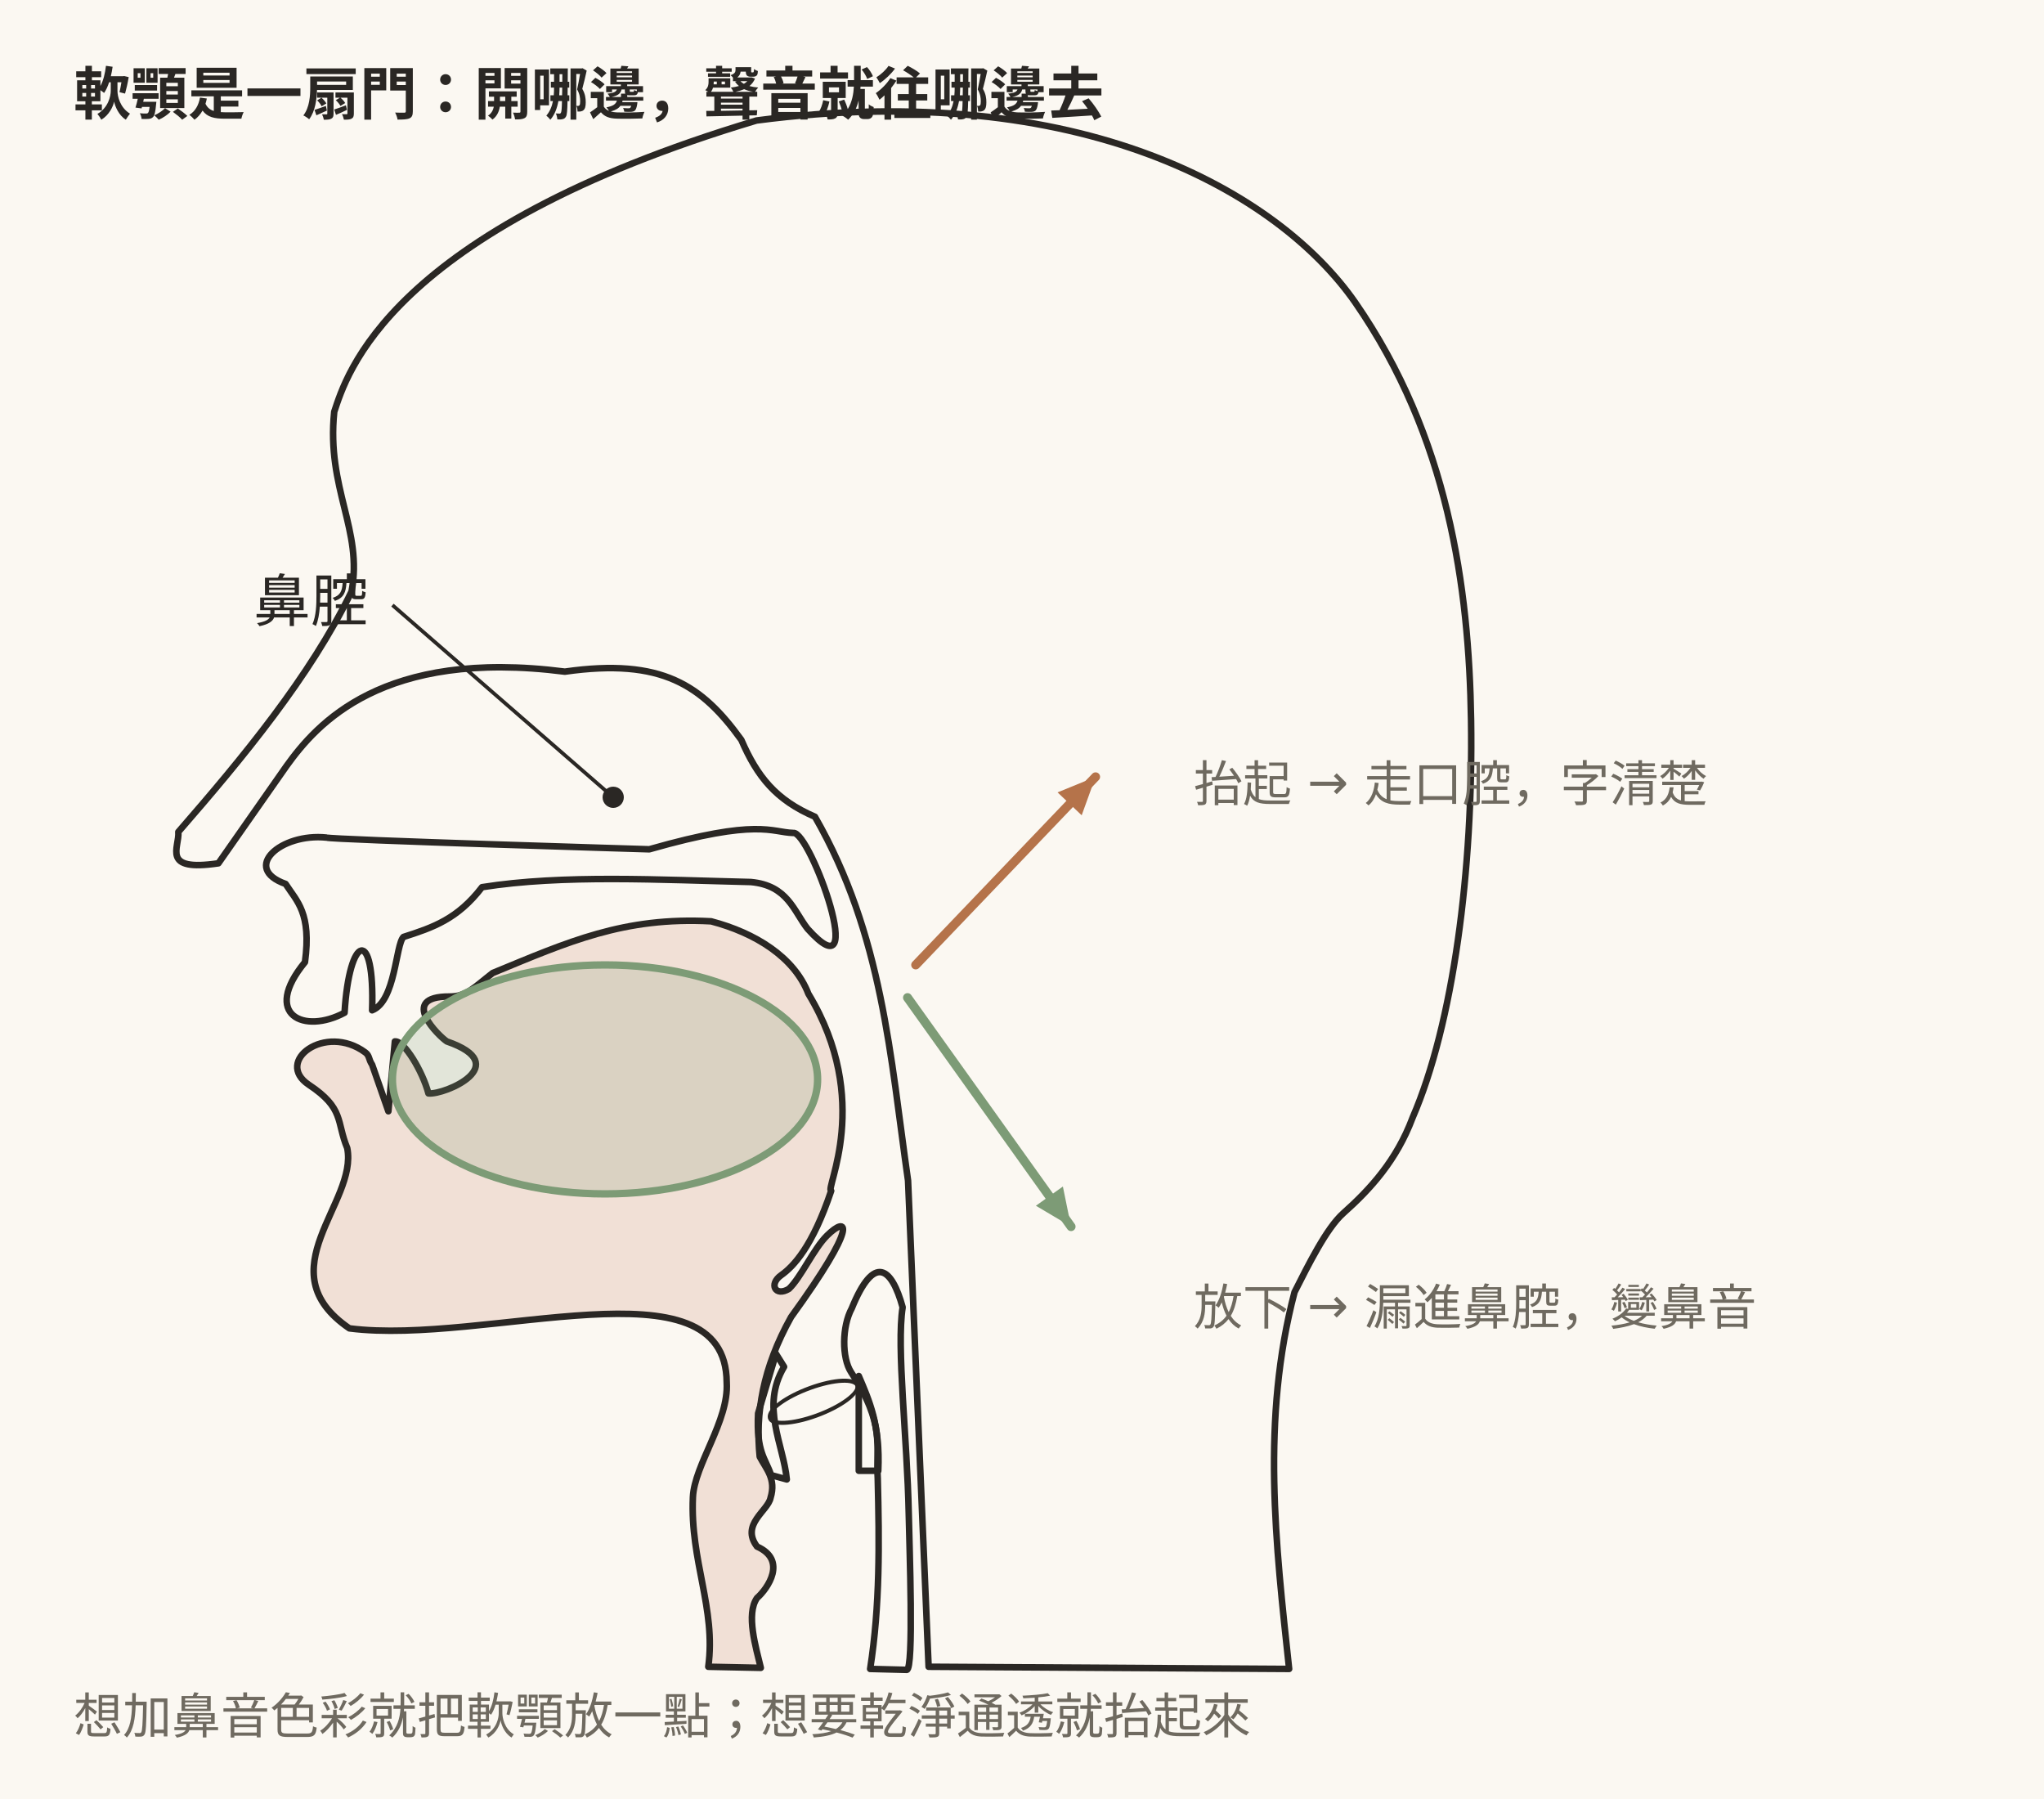
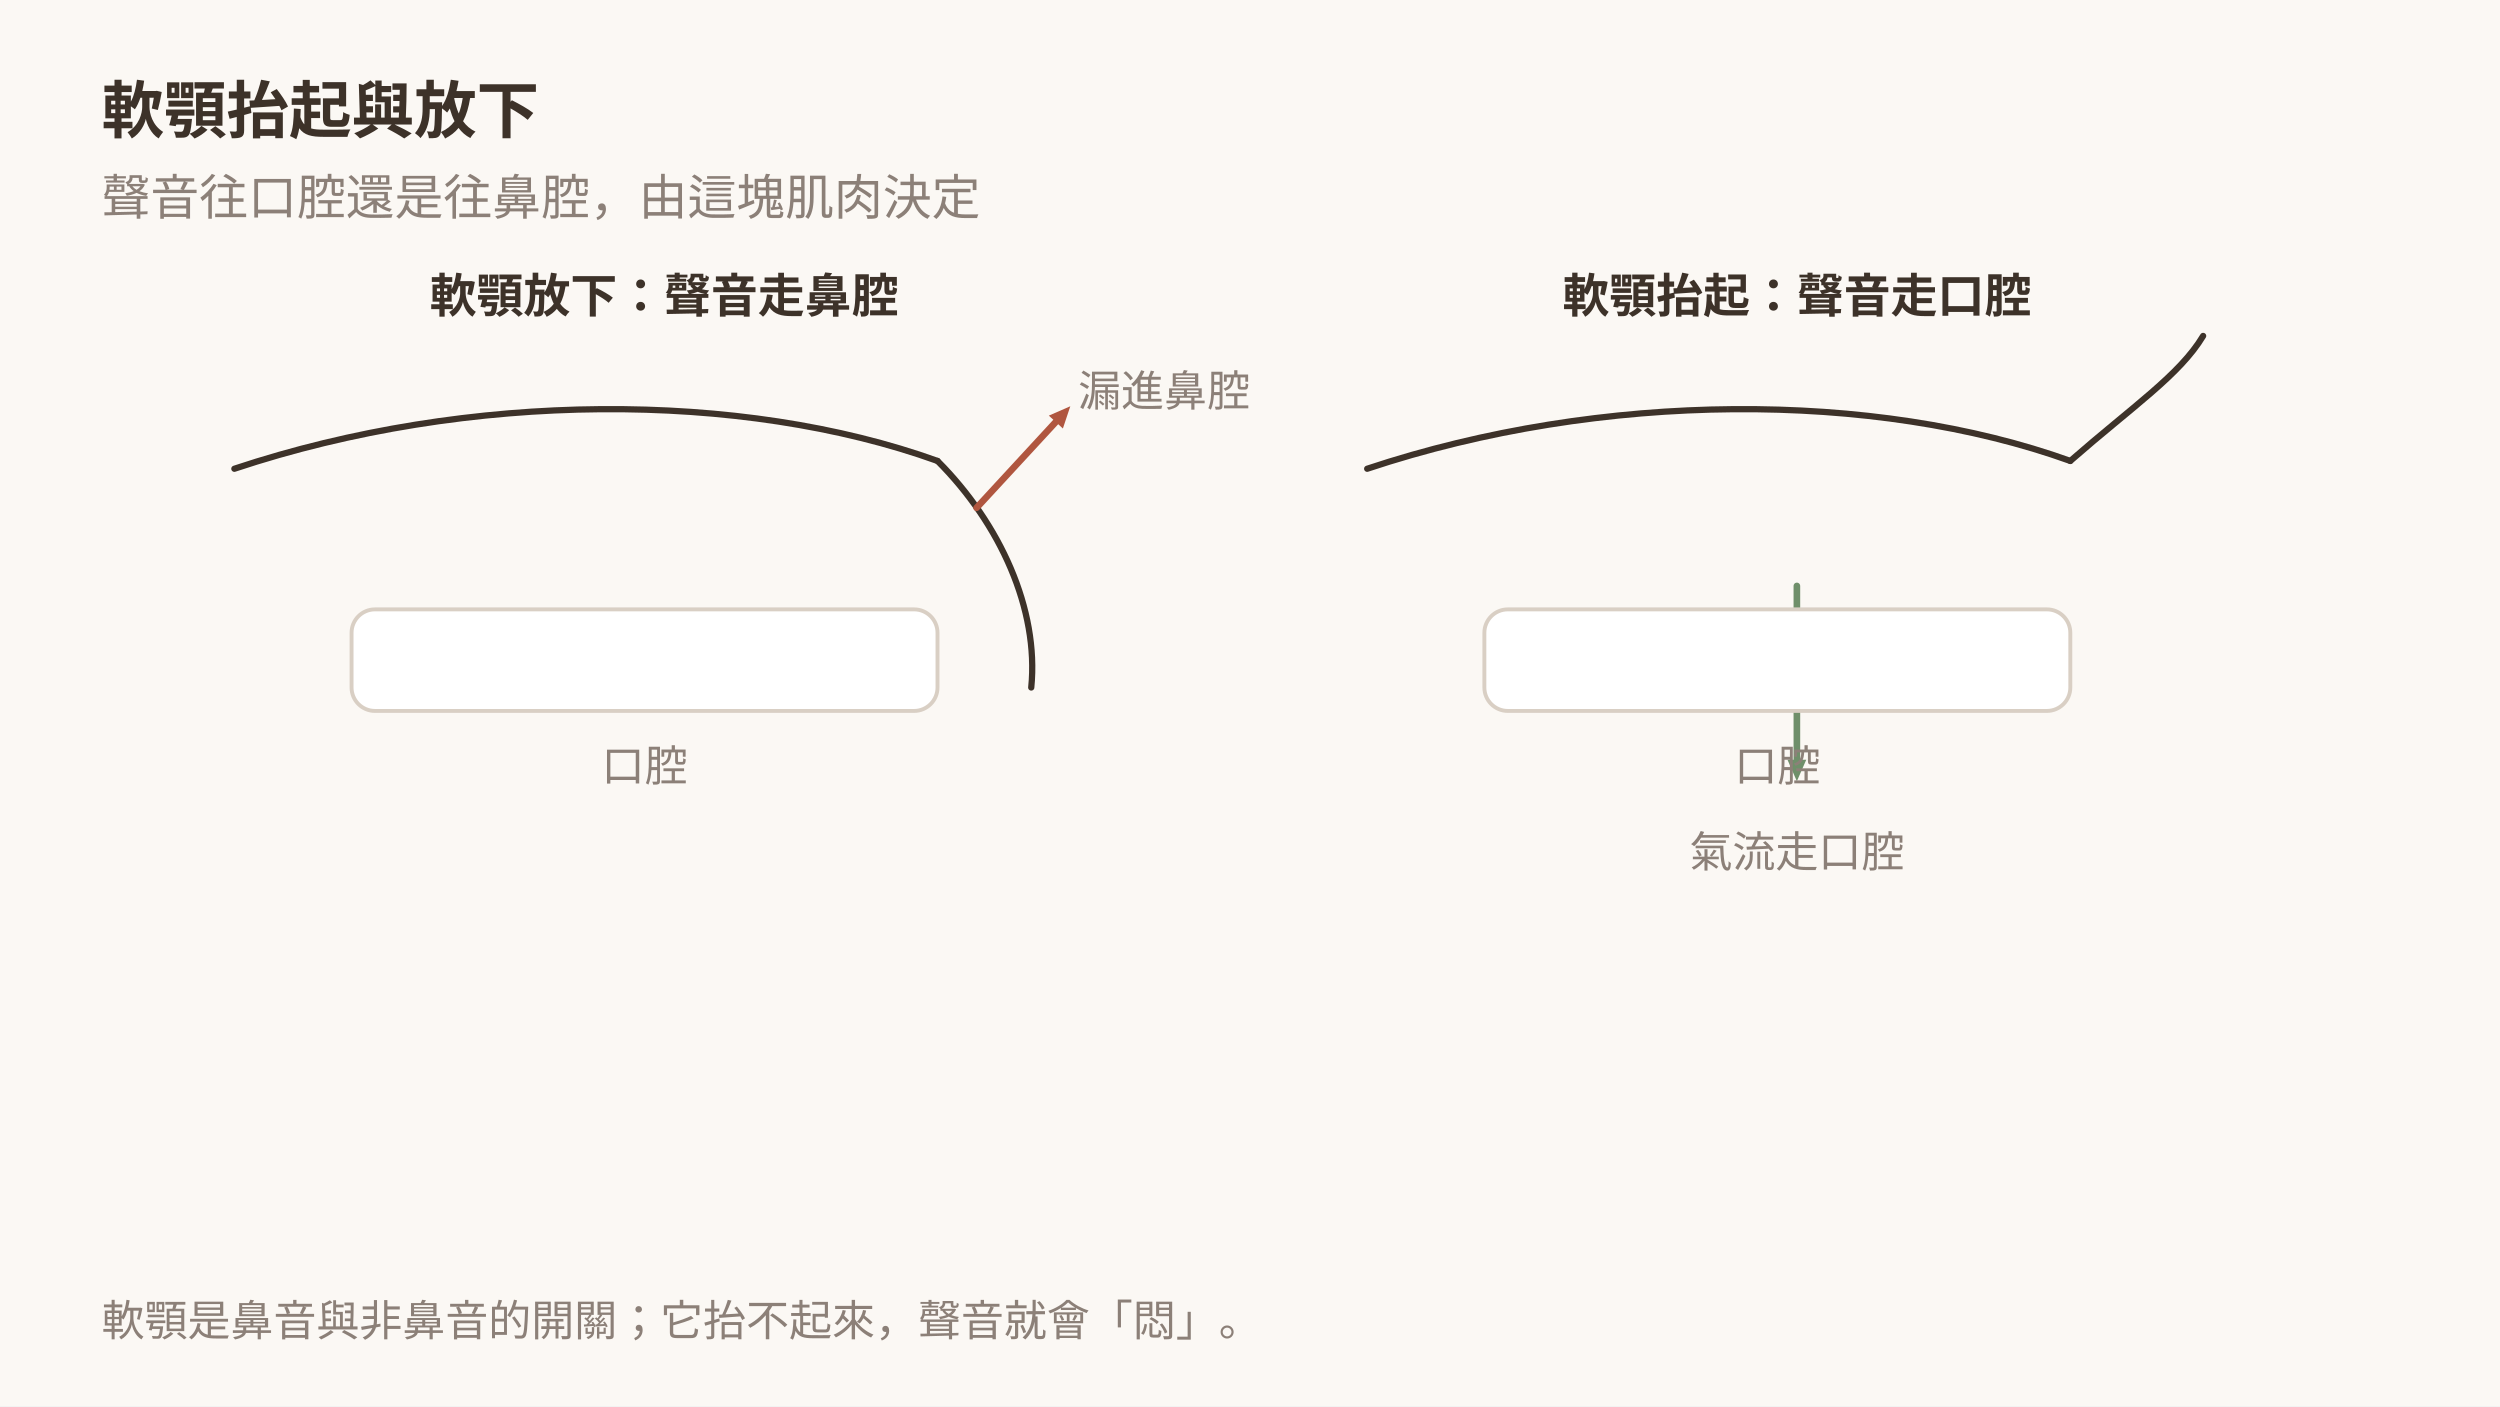
- <svg xmlns="http://www.w3.org/2000/svg" viewBox="0 0 500 440" role="img" aria-label="軟顎抬起與放下，聲音分別往口腔或鼻腔走">
-   <rect width="500" height="440" fill="#fbf8f2" />
+ <svg xmlns="http://www.w3.org/2000/svg" viewBox="0 0 640 360" role="img" aria-label="軟顎抬起與放下">
+   <rect width="640" height="360" fill="#FBF8F4" />
  <style>
-     .out   { fill: none; stroke: #2a2724; stroke-width: 1.8; stroke-linejoin: round; stroke-linecap: round; }
-     .lead  { fill: none; stroke: #2a2724; stroke-width: .9; }
-     .dot   { fill: #2a2724; }
-     .skin  { fill: #f1e0d6; stroke: #2a2724; stroke-width: 1.8; }
-     .muc   { fill: #e2a99b; stroke: #cb8f82; stroke-width: 1.2; }
-     .muc2  { fill: #cb8f82; stroke: #2a2724; stroke-width: 1.4; }
-     .cart  { fill: #d5d5c2; stroke: #2a2724; stroke-width: 1.5; }
-     .bone  { fill: #ece6d8; stroke: #2a2724; stroke-width: 1.4; }
-     .air   { fill: #d5e5e7; stroke: #2a2724; stroke-width: 1.3; }
-     .fold  { fill: #f6f3ea; stroke: #c9c1ac; stroke-width: 1.6; }
-     .musc  { fill: #cf8f88; stroke: #2a2724; stroke-width: 1.1; }
-     .hl    { fill: #b5734a; fill-opacity: .22; stroke: #b5734a; stroke-width: 1.7; }
-     .hl2   { fill: #7d9b76; fill-opacity: .22; stroke: #7d9b76; stroke-width: 1.7; }
-     .ink   { fill: none; stroke: #2a2724; stroke-width: 1.8; stroke-linejoin: round; stroke-linecap: round; }
-     .ave   { fill: none; stroke: #b5734a; stroke-width: 2.2; stroke-linejoin: round; stroke-linecap: round; }
-     .ave2  { fill: none; stroke: #7d9b76; stroke-width: 2.2; stroke-linejoin: round; stroke-linecap: round; }
-     .thin  { fill: none; stroke: #d8d0c2; stroke-width: 1.3; stroke-dasharray: 5 5; }
-     .lbl   { font-family: 'Noto Sans TC','PingFang TC',system-ui,sans-serif; font-size: 14px; fill: #2a2724; }
-     .lbl-s { font-family: 'Noto Sans TC','PingFang TC',system-ui,sans-serif; font-size: 12px; fill: #6f6a60; }
-     .lbl-b { font-family: 'Noto Sans TC','PingFang TC',system-ui,sans-serif; font-size: 14px; fill: #2a2724; font-weight: 700; }
+     .t   { font-family: 'Noto Sans TC','PingFang TC','Microsoft JhengHei',system-ui,sans-serif; fill: #3D3229; }
+     .tb  { font-family: 'Noto Sans TC','PingFang TC','Microsoft JhengHei',system-ui,sans-serif; fill: #3D3229; font-weight: 700; }
+     .ts  { font-family: 'Noto Sans TC','PingFang TC','Microsoft JhengHei',system-ui,sans-serif; fill: #8C8078; }
+     .num { font-family: 'Noto Sans TC','PingFang TC','Microsoft JhengHei',system-ui,sans-serif; fill: #FFFFFF; font-weight: 700; font-size: 11px; }
+     .ink { fill: none; stroke: #3D3229; stroke-width: 1.6; stroke-linejoin: round; stroke-linecap: round; }
+     .thin{ fill: none; stroke: #D9CFC4; stroke-width: 1.1; }
+     .dash{ fill: none; stroke: #D9CFC4; stroke-width: 1.1; stroke-dasharray: 4 5; }
+     .lead{ fill: none; stroke: #8C8078; stroke-width: 1; }
+     .acc { fill: none; stroke: #A67C52; stroke-width: 2; stroke-linejoin: round; stroke-linecap: round; }
+     .blue{ fill: none; stroke: #6B8FBF; stroke-width: 2; stroke-linejoin: round; stroke-linecap: round; }
+     .green{ fill: none; stroke: #6F8F6A; stroke-width: 2; stroke-linejoin: round; stroke-linecap: round; }
+     .red { fill: none; stroke: #B0563F; stroke-width: 2; stroke-linejoin: round; stroke-linecap: round; }
+     .dot { fill: #3D3229; }
  </style>
-   <text class="lbl-b" x="18" y="28">軟顎是一扇門：開哪邊，聲音就往哪邊去</text>
-   <g transform="translate(26,18)">
-     <path d="m 147.262,389.656 12.844,0.265 c -1.193,-4.989 -3.681,-13.139 -0.927,-17.082 2.621,-2.302 7.465,-9.257 1e-5,-12.58 -4.075,-5.401 2.691,-8.708 3.31,-11.918 1.426,-4.637 -1.093,-7.083 -2.648,-10.064 -1.074,-10.44 0.651,-21.61 7.68,-34.164 16.693,-23.05 13.796,-24.854 8.803,-19.935 -3.289,3.24 -6.363,10.221 -9.332,13.049 -3.316,2.025 -5.008,-1.142 -1.905,-3.34 2.977,-2.109 7.626,-6.897 12.234,-20.628 -1.626,-0.289 10.284,-22.035 -5.576,-48.199 -3.466,-8.996 -13.03,-14.905 -23.791,-17.725 -21.36,-1.146 -34.961,5.032 -53.437,12.644 -4.627,3.6 -6.414,5.77 -10.567,5.754 -12.741,-0.049 -2.452,9.805 -0.646,10.979 16.576,5.72 -0.443,13.104 -4.502,12.712 -1.428,-5.402 -5.948,-12.95 -8.21,-12.712 l -1.589,17.082 -3.973,-11.388 c -0.916,-1.36 -0.577,-2.199 -1.696,-3.022 -9.804,-7.212 -22.326,2.213 -13.797,7.921 8.772,5.816 6.706,9.038 9.402,15.493 2.679,13.382 -20.124,29.977 0.53,44.095 33.385,4.275 92.2,-17.574 92.295,13.242 0.563,9.433 -7.91,20.079 -8.268,28.072 -0.7,15.634 5.701,27.109 3.766,41.447 z" fill="#f1e0d6" stroke="#2a2724" stroke-width="1.6" stroke-linejoin="round" />
-     <path d="m 201.156,389.656 88.19,0.53 c -3.297,-30.563 -6.876,-60.968 1.324,-92.162 3.336,-6.569 7.791,-15.613 11.919,-19.288 6.661,-5.929 13.047,-12.95 16.948,-23.35 9.951,-22.972 14.871,-60.491 14.312,-97.258 C 333.353,125.566 328.268,88.803 305.501,55.965 286.869,29.199 238.471,1.071 159.047,11.473 68.666,38.55 58.723,73.868 55.762,82.713 c -1.948,18.852 7.092,28.901 4.237,43.962 -10.19,20.859 -26.637,40.708 -42.373,58.793 0.314,3.825 -4.353,9.785 9.799,7.68 l 16.685,-23.835 c 7.321,-10.169 23.367,-28.763 68.062,-23.041 23.795,-3.403 33.544,3.362 43.168,16.685 3.912,9.024 8.467,14.705 18.009,18.803 16.59,28.877 18.438,58.745 22.776,88.984 z" fill="none" stroke="#2a2724" stroke-width="1.6" stroke-linejoin="round" />
-     <path d="m 168.048,185.72 c -5.394,-0.132 -8.418,-3.659 -35.219,4 0,0 -77.918,-2.338 -78.977,-2.868 -11.216,-1.15 -20.871,7.49 -9.992,11.337 2.763,4.283 6.362,7.088 4.741,19.128 -10.663,12.978 -0.162,17.685 9.686,12.373 1.149,-19.054 7.417,-21.268 6.739,-0.594 5.754,-2.237 5.727,-16.027 7.677,-17.939 7.204,-2.309 13.217,-4.35 19.215,-12.173 19.736,-3.135 43.692,-1.776 65.754,-1.258 9.052,0.829 10.496,7.155 13.887,11.445 15.398,17.143 0.593,-24.084 -3.511,-23.451 z" fill="none" stroke="#2a2724" stroke-width="1.6" stroke-linejoin="round" />
-     <path d="m 186.855,390.186 8.951,0.227 c 1.779,0.045 0.648,-30.15 0.49,-38.142 -0.371,-18.74 -3.034,-40.668 -1.495,-50.539 -2.684,-9.724 -6.951,-13.21 -12.447,0.265 -2.389,4.4 -2.486,12.098 -0.132,15.666 8.4,12.732 5.982,17.881 6.488,25.913 0.384,15.867 0.581,30.96 -1.854,46.611 z" fill="none" stroke="#2a2724" stroke-width="1.6" stroke-linejoin="round" />
-     <path d="m -689.098,367.425 c 0,3.118 -9.841,5.645 -21.981,5.645 -12.14,0 -21.981,-2.527 -21.981,-5.645 0,-3.118 9.841,-5.645 21.981,-5.645 12.14,0 21.981,2.527 21.981,5.645 z" fill="none" stroke="#2a2724" stroke-width="1.6" stroke-linejoin="round" transform="matrix(0.4876283,-0.1779116,0.1457737,0.5951332,466.1326,-20.33025)" />
-     <path d="m 184.074,341.721 4.767,0 c 0.509,-11.22 -2.185,-17.104 -4.767,-23.173 z" fill="none" stroke="#2a2724" stroke-width="1.6" stroke-linejoin="round" />
-     <path d="m 162.623,342.78 3.84,1.059 c -0.793,-8.525 -6.48,-17.758 -0.662,-27.543 l -1.986,-3.178 -4.37,14.566 c -0.463,9.599 1.815,10.974 3.178,15.096 z" fill="none" stroke="#2a2724" stroke-width="1.6" stroke-linejoin="round" />
-     <ellipse cx="122" cy="246" rx="52" ry="28" fill="#7d9b76" fill-opacity=".20" stroke="#7d9b76" stroke-width="1.8" />
-   </g>
-   <path class="ave" d="M224 236 L268 190" />
-   <path d="M268 190 L264.6 199.4 L258.7 193.8 Z" fill="#b5734a" stroke="none" />
-   <text class="lbl-s" x="292" y="196">抬起 → 走口腔，字清楚</text>
-   <path class="ave2" d="M222 244 L262 300" />
-   <path d="M262 300 L253.4 294.9 L260.0 290.2 Z" fill="#7d9b76" stroke="none" />
-   <text class="lbl-s" x="292" y="324">放下 → 漏進鼻腔，變鼻音</text>
-   <path class="lead" d="M150 195 L96 148" />
-   <circle class="dot" cx="150" cy="195" r="2.6" />
-   <text class="lbl" x="90" y="152" text-anchor="end">鼻腔</text>
-   <text class="lbl-s" x="18" y="424">想加鼻音色彩就把軟顎放一點；想要乾淨通透就抬起來</text>
-   <text class="lbl-s" x="18" y="452">解剖底圖：Wikimedia Commons「VocalTract」CC BY 3.0，本站重新上色標註</text>
+   <text x="26" y="34" class="tb" font-size="16">軟顎抬起與放下</text>
+   <text x="26" y="55" class="ts" font-size="12.5">聲音往口腔還是往鼻腔，由這塊肌肉決定</text>
+   <text x="170" y="80" class="t" font-size="12" text-anchor="middle" font-weight="600" fill="#B0563F">軟顎放下：聲音走鼻腔</text>
+   <path d="M60 120 C120 100 190 100 240 118" class="ink" />
+   <path d="M240 118 C256 134 266 156 264 176" class="ink" />
+   <path d="M250.0 130.0 L270.3 108.0" fill="none" stroke="#B0563F" stroke-width="1.7" stroke-linecap="round" />
+   <path d="M274.0 104.0 L272.1 109.7 L268.5 106.4 Z" fill="#B0563F" />
+   <text x="276" y="104" class="ts" font-size="11" fill="#B0563F">漏進鼻腔</text>
+   <rect x="90" y="156" width="150" height="26" rx="6" fill="#FFFFFF" stroke="#D9CFC4" stroke-width="1" />
+   <text x="165" y="200" class="ts" font-size="11" text-anchor="middle">口腔</text>
+   <text x="460" y="80" class="t" font-size="12" text-anchor="middle" font-weight="600" fill="#6F8F6A">軟顎抬起：聲音走口腔</text>
+   <path d="M350 120 C410 100 480 100 530 118" class="ink" />
+   <path d="M530 118 C546 104 558 96 564 86" class="ink" />
+   <path d="M460.0 150.0 L460.0 194.6" fill="none" stroke="#6F8F6A" stroke-width="1.7" stroke-linecap="round" />
+   <path d="M460.0 200.0 L457.6 194.5 L462.4 194.5 Z" fill="#6F8F6A" />
+   <text x="460" y="222" class="ts" font-size="11" text-anchor="middle" fill="#6F8F6A">氣流走口腔</text>
+   <rect x="380" y="156" width="150" height="26" rx="6" fill="#FFFFFF" stroke="#D9CFC4" stroke-width="1" />
+   <text x="455" y="200" class="ts" font-size="11" text-anchor="middle">口腔</text>
+   <text x="26" y="342" class="ts" font-size="11">軟顎是鼻音與非鼻音的開關；它抬不起來，聲音就會「悶」。</text>
</svg>
